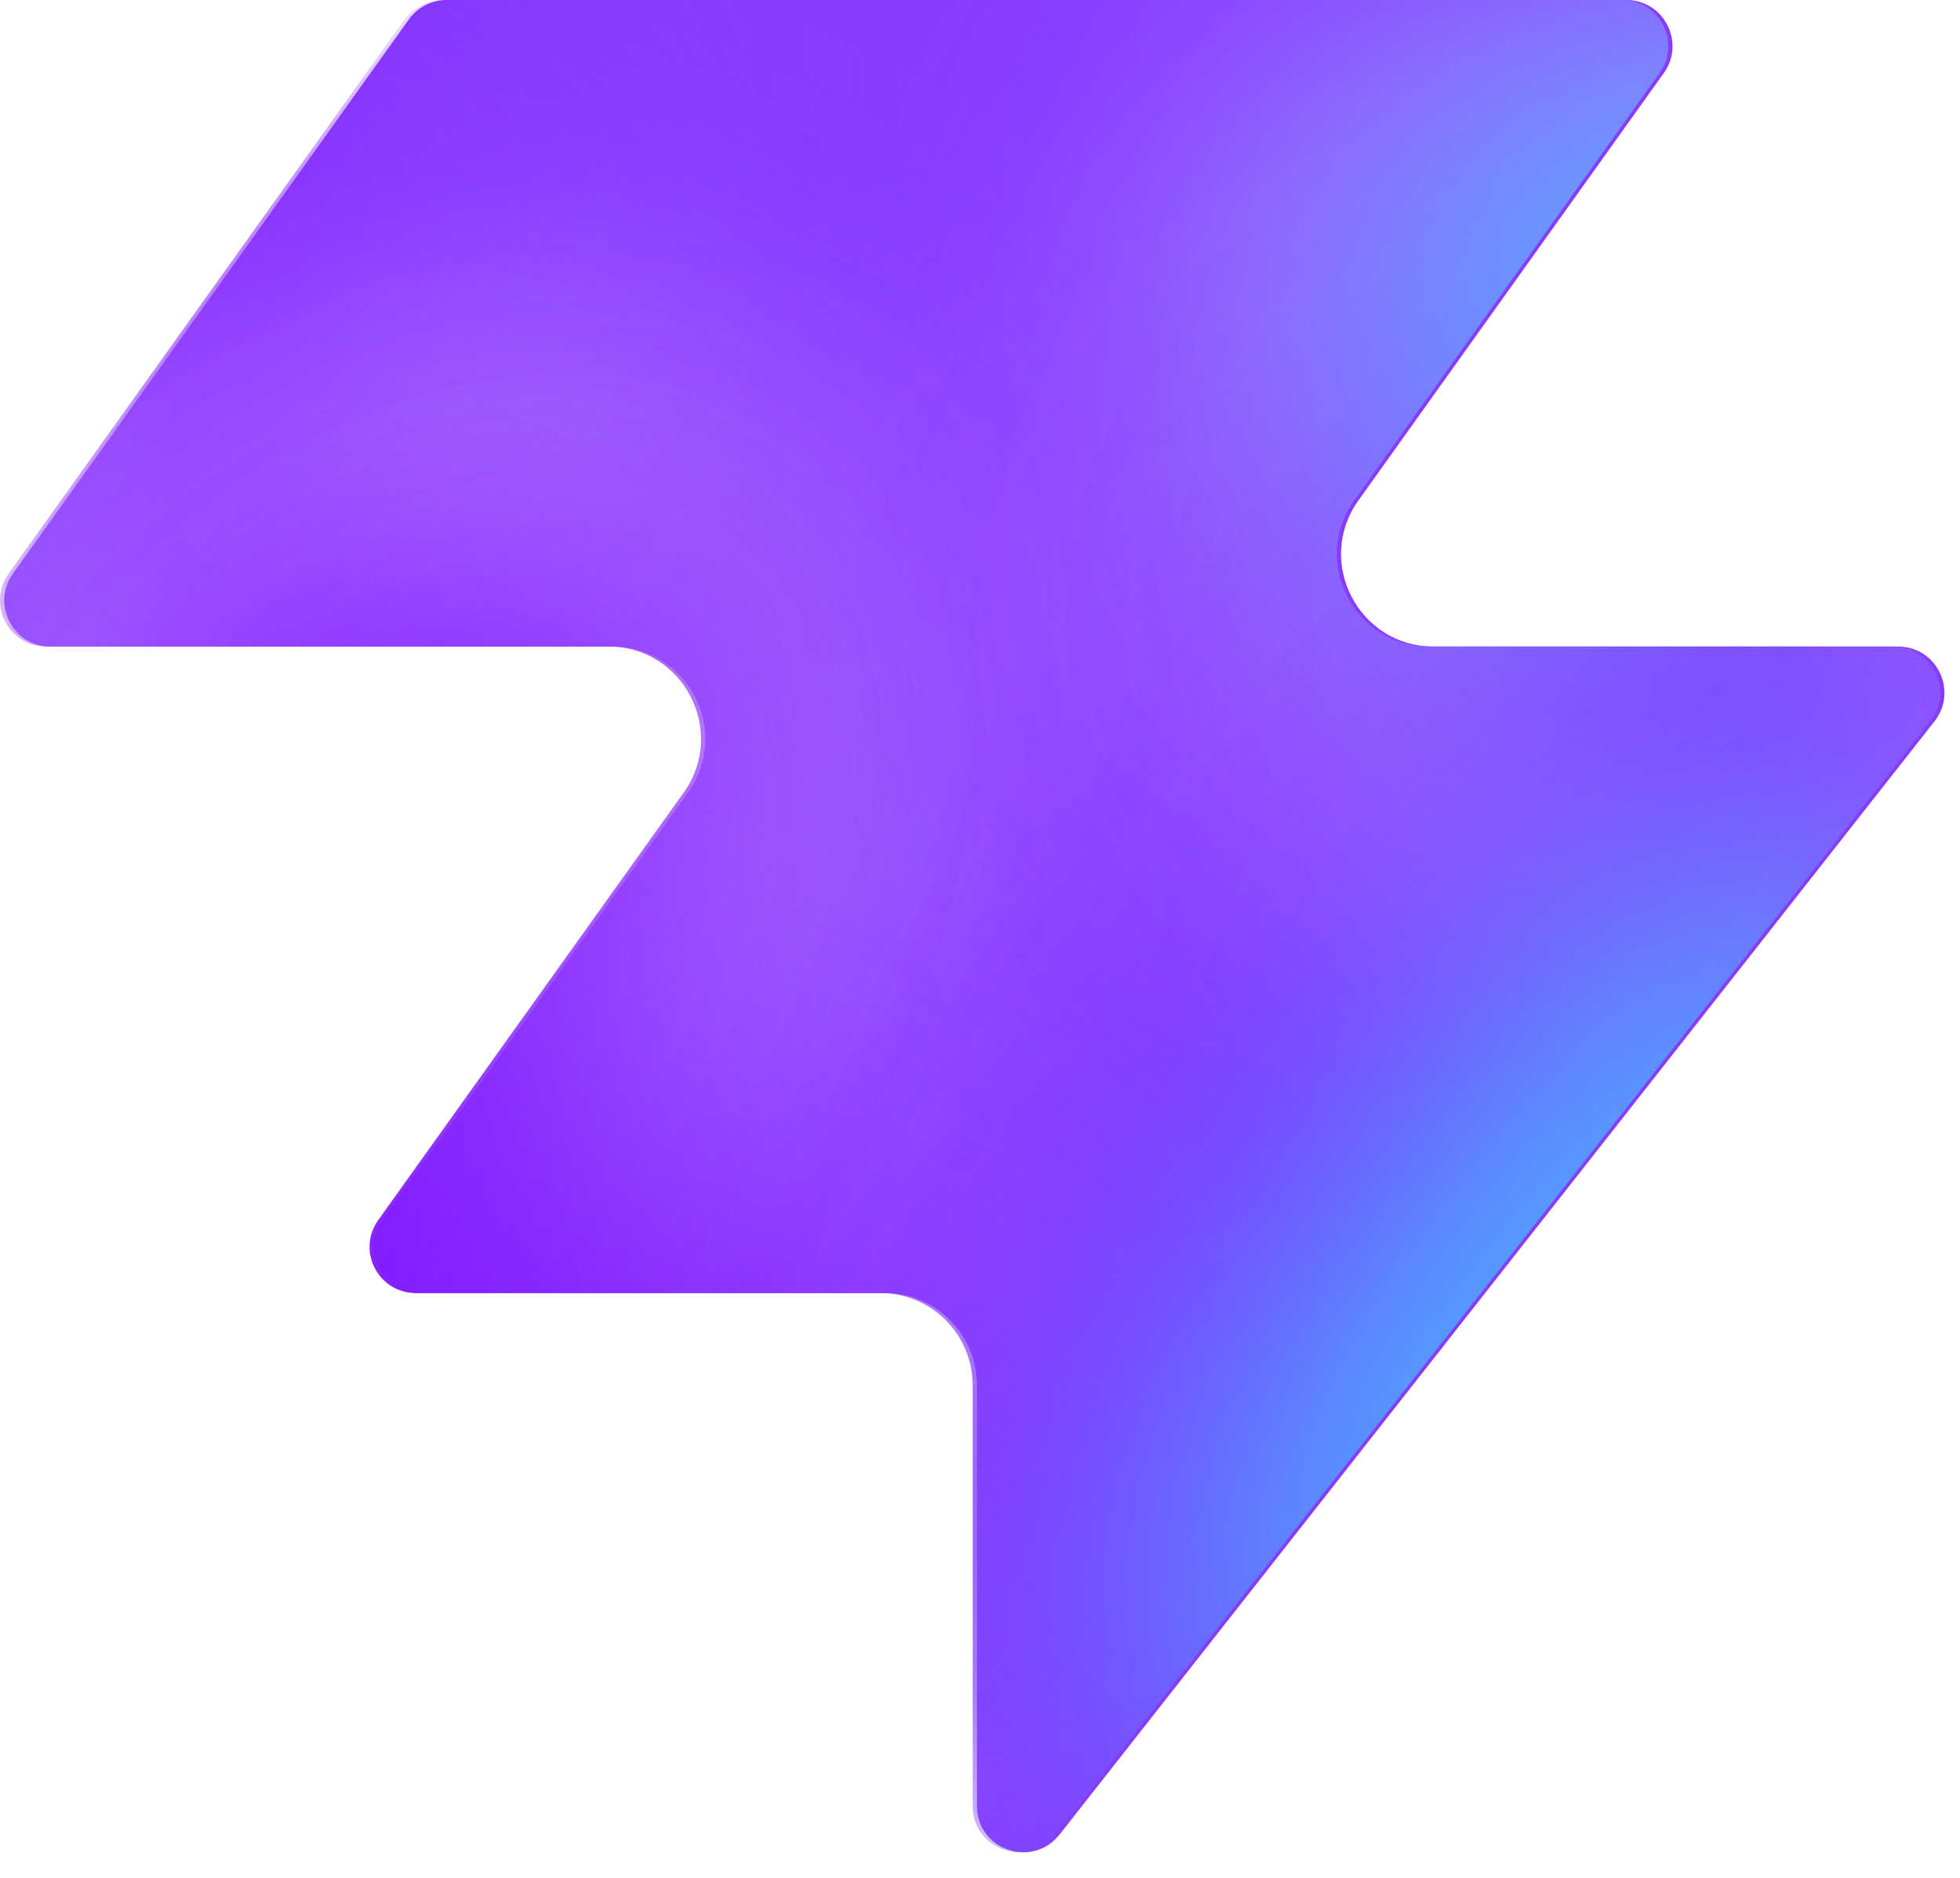
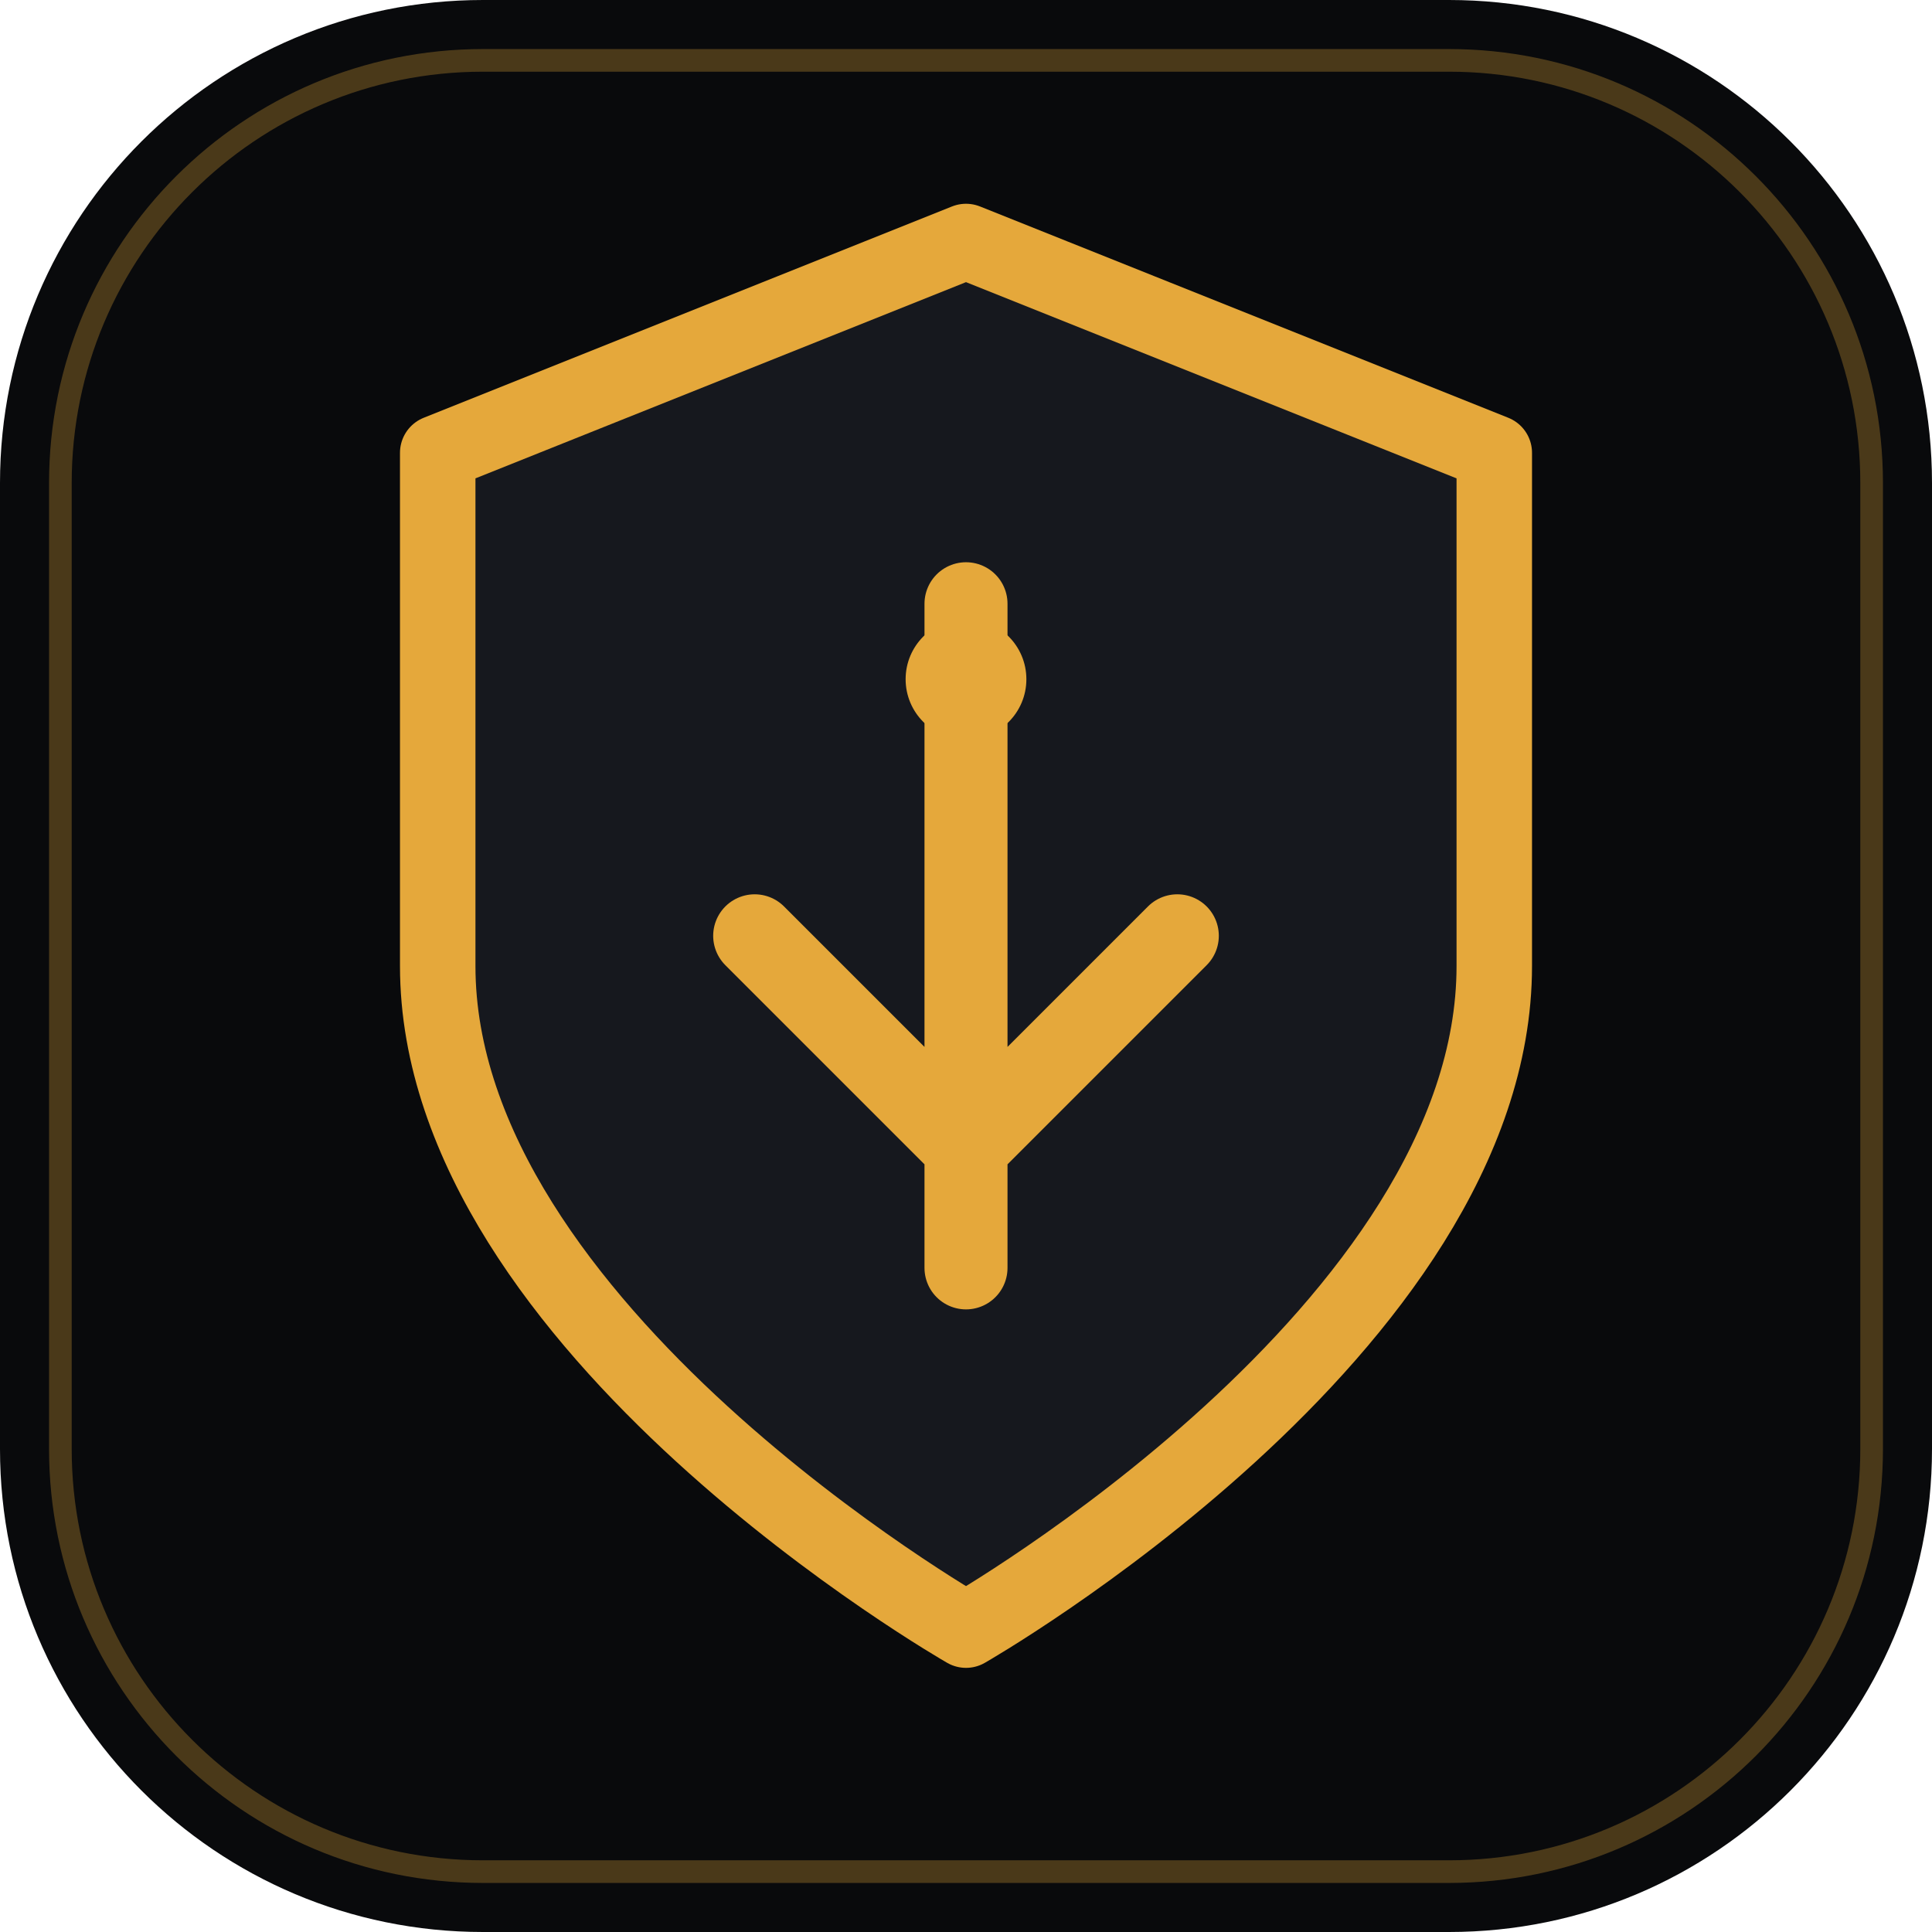
- <svg xmlns="http://www.w3.org/2000/svg" width="48" height="46" fill="none" viewBox="0 0 48 46">
-   <path fill="#863bff" d="M25.946 44.938c-.664.845-2.021.375-2.021-.698V33.937a2.26 2.26 0 0 0-2.262-2.262H10.287c-.92 0-1.456-1.04-.92-1.788l7.48-10.471c1.07-1.497 0-3.578-1.842-3.578H1.237c-.92 0-1.456-1.04-.92-1.788L10.013.474c.214-.297.556-.474.92-.474h28.894c.92 0 1.456 1.04.92 1.788l-7.48 10.471c-1.07 1.498 0 3.579 1.842 3.579h11.377c.943 0 1.473 1.088.89 1.83L25.947 44.94z" style="fill:#863bff;fill:color(display-p3 .525 .23 1);fill-opacity:1" />
-   <mask id="a" width="48" height="46" x="0" y="0" maskUnits="userSpaceOnUse" style="mask-type:alpha">
-     <path fill="#000" d="M25.842 44.938c-.664.844-2.021.375-2.021-.698V33.937a2.26 2.26 0 0 0-2.262-2.262H10.183c-.92 0-1.456-1.04-.92-1.788l7.48-10.471c1.07-1.498 0-3.579-1.842-3.579H1.133c-.92 0-1.456-1.04-.92-1.787L9.91.473c.214-.297.556-.474.92-.474h28.894c.92 0 1.456 1.04.92 1.788l-7.48 10.471c-1.07 1.498 0 3.578 1.842 3.578h11.377c.943 0 1.473 1.088.89 1.832L25.843 44.94z" style="fill:#000;fill-opacity:1" />
-   </mask>
-   <g mask="url(#a)">
-     <g filter="url(#b)">
-       <ellipse cx="5.508" cy="14.704" fill="#ede6ff" rx="5.508" ry="14.704" style="fill:#ede6ff;fill:color(display-p3 .927 .903 1);fill-opacity:1" transform="matrix(.00324 1 1 -.00324 -4.47 31.516)" />
-     </g>
-     <g filter="url(#c)">
-       <ellipse cx="10.399" cy="29.851" fill="#ede6ff" rx="10.399" ry="29.851" style="fill:#ede6ff;fill:color(display-p3 .927 .903 1);fill-opacity:1" transform="matrix(.00324 1 1 -.00324 -39.328 7.883)" />
-     </g>
-     <g filter="url(#d)">
-       <ellipse cx="5.508" cy="30.487" fill="#7e14ff" rx="5.508" ry="30.487" style="fill:#7e14ff;fill:color(display-p3 .492 .077 1);fill-opacity:1" transform="rotate(89.814 -25.913 -14.639)scale(1 -1)" />
-     </g>
-     <g filter="url(#e)">
-       <ellipse cx="5.508" cy="30.599" fill="#7e14ff" rx="5.508" ry="30.599" style="fill:#7e14ff;fill:color(display-p3 .492 .077 1);fill-opacity:1" transform="rotate(89.814 -32.644 -3.334)scale(1 -1)" />
-     </g>
-     <g filter="url(#f)">
-       <ellipse cx="5.508" cy="30.599" fill="#7e14ff" rx="5.508" ry="30.599" style="fill:#7e14ff;fill:color(display-p3 .492 .077 1);fill-opacity:1" transform="matrix(.00324 1 1 -.00324 -34.34 30.47)" />
-     </g>
-     <g filter="url(#g)">
-       <ellipse cx="14.072" cy="22.078" fill="#ede6ff" rx="14.072" ry="22.078" style="fill:#ede6ff;fill:color(display-p3 .927 .903 1);fill-opacity:1" transform="rotate(93.35 24.506 48.493)scale(-1 1)" />
-     </g>
-     <g filter="url(#h)">
-       <ellipse cx="3.47" cy="21.501" fill="#7e14ff" rx="3.47" ry="21.501" style="fill:#7e14ff;fill:color(display-p3 .492 .077 1);fill-opacity:1" transform="rotate(89.009 28.708 47.59)scale(-1 1)" />
-     </g>
-     <g filter="url(#i)">
-       <ellipse cx="3.47" cy="21.501" fill="#7e14ff" rx="3.47" ry="21.501" style="fill:#7e14ff;fill:color(display-p3 .492 .077 1);fill-opacity:1" transform="rotate(89.009 28.708 47.59)scale(-1 1)" />
-     </g>
-     <g filter="url(#j)">
-       <ellipse cx=".387" cy="8.972" fill="#7e14ff" rx="4.407" ry="29.108" style="fill:#7e14ff;fill:color(display-p3 .492 .077 1);fill-opacity:1" transform="rotate(39.51 .387 8.972)" />
-     </g>
-     <g filter="url(#k)">
-       <ellipse cx="47.523" cy="-6.092" fill="#7e14ff" rx="4.407" ry="29.108" style="fill:#7e14ff;fill:color(display-p3 .492 .077 1);fill-opacity:1" transform="rotate(37.892 47.523 -6.092)" />
-     </g>
-     <g filter="url(#l)">
-       <ellipse cx="41.412" cy="6.333" fill="#47bfff" rx="5.971" ry="9.665" style="fill:#47bfff;fill:color(display-p3 .28 .748 1);fill-opacity:1" transform="rotate(37.892 41.412 6.333)" />
-     </g>
-     <g filter="url(#m)">
-       <ellipse cx="-1.879" cy="38.332" fill="#7e14ff" rx="4.407" ry="29.108" style="fill:#7e14ff;fill:color(display-p3 .492 .077 1);fill-opacity:1" transform="rotate(37.892 -1.88 38.332)" />
-     </g>
-     <g filter="url(#n)">
-       <ellipse cx="-1.879" cy="38.332" fill="#7e14ff" rx="4.407" ry="29.108" style="fill:#7e14ff;fill:color(display-p3 .492 .077 1);fill-opacity:1" transform="rotate(37.892 -1.88 38.332)" />
-     </g>
-     <g filter="url(#o)">
-       <ellipse cx="35.651" cy="29.907" fill="#7e14ff" rx="4.407" ry="29.108" style="fill:#7e14ff;fill:color(display-p3 .492 .077 1);fill-opacity:1" transform="rotate(37.892 35.651 29.907)" />
-     </g>
-     <g filter="url(#p)">
-       <ellipse cx="38.418" cy="32.4" fill="#47bfff" rx="5.971" ry="15.297" style="fill:#47bfff;fill:color(display-p3 .28 .748 1);fill-opacity:1" transform="rotate(37.892 38.418 32.4)" />
-     </g>
-   </g>
-   <defs>
-     <filter id="b" width="60.045" height="41.654" x="-19.77" y="16.149" color-interpolation-filters="sRGB" filterUnits="userSpaceOnUse">
-       <feFlood flood-opacity="0" result="BackgroundImageFix" />
-       <feBlend in="SourceGraphic" in2="BackgroundImageFix" result="shape" />
-       <feGaussianBlur result="effect1_foregroundBlur_2002_17158" stdDeviation="7.659" />
-     </filter>
-     <filter id="c" width="90.34" height="51.437" x="-54.613" y="-7.533" color-interpolation-filters="sRGB" filterUnits="userSpaceOnUse">
-       <feFlood flood-opacity="0" result="BackgroundImageFix" />
-       <feBlend in="SourceGraphic" in2="BackgroundImageFix" result="shape" />
-       <feGaussianBlur result="effect1_foregroundBlur_2002_17158" stdDeviation="7.659" />
-     </filter>
-     <filter id="d" width="79.355" height="29.4" x="-49.64" y="2.03" color-interpolation-filters="sRGB" filterUnits="userSpaceOnUse">
-       <feFlood flood-opacity="0" result="BackgroundImageFix" />
-       <feBlend in="SourceGraphic" in2="BackgroundImageFix" result="shape" />
-       <feGaussianBlur result="effect1_foregroundBlur_2002_17158" stdDeviation="4.596" />
-     </filter>
-     <filter id="e" width="79.579" height="29.4" x="-45.045" y="20.029" color-interpolation-filters="sRGB" filterUnits="userSpaceOnUse">
-       <feFlood flood-opacity="0" result="BackgroundImageFix" />
-       <feBlend in="SourceGraphic" in2="BackgroundImageFix" result="shape" />
-       <feGaussianBlur result="effect1_foregroundBlur_2002_17158" stdDeviation="4.596" />
-     </filter>
-     <filter id="f" width="79.579" height="29.4" x="-43.513" y="21.178" color-interpolation-filters="sRGB" filterUnits="userSpaceOnUse">
-       <feFlood flood-opacity="0" result="BackgroundImageFix" />
-       <feBlend in="SourceGraphic" in2="BackgroundImageFix" result="shape" />
-       <feGaussianBlur result="effect1_foregroundBlur_2002_17158" stdDeviation="4.596" />
-     </filter>
-     <filter id="g" width="74.749" height="58.852" x="15.756" y="-17.901" color-interpolation-filters="sRGB" filterUnits="userSpaceOnUse">
-       <feFlood flood-opacity="0" result="BackgroundImageFix" />
-       <feBlend in="SourceGraphic" in2="BackgroundImageFix" result="shape" />
-       <feGaussianBlur result="effect1_foregroundBlur_2002_17158" stdDeviation="7.659" />
-     </filter>
-     <filter id="h" width="61.377" height="25.362" x="23.548" y="2.284" color-interpolation-filters="sRGB" filterUnits="userSpaceOnUse">
-       <feFlood flood-opacity="0" result="BackgroundImageFix" />
-       <feBlend in="SourceGraphic" in2="BackgroundImageFix" result="shape" />
-       <feGaussianBlur result="effect1_foregroundBlur_2002_17158" stdDeviation="4.596" />
-     </filter>
-     <filter id="i" width="61.377" height="25.362" x="23.548" y="2.284" color-interpolation-filters="sRGB" filterUnits="userSpaceOnUse">
-       <feFlood flood-opacity="0" result="BackgroundImageFix" />
-       <feBlend in="SourceGraphic" in2="BackgroundImageFix" result="shape" />
-       <feGaussianBlur result="effect1_foregroundBlur_2002_17158" stdDeviation="4.596" />
-     </filter>
-     <filter id="j" width="56.045" height="63.649" x="-27.636" y="-22.853" color-interpolation-filters="sRGB" filterUnits="userSpaceOnUse">
-       <feFlood flood-opacity="0" result="BackgroundImageFix" />
-       <feBlend in="SourceGraphic" in2="BackgroundImageFix" result="shape" />
-       <feGaussianBlur result="effect1_foregroundBlur_2002_17158" stdDeviation="4.596" />
-     </filter>
-     <filter id="k" width="54.814" height="64.646" x="20.116" y="-38.415" color-interpolation-filters="sRGB" filterUnits="userSpaceOnUse">
-       <feFlood flood-opacity="0" result="BackgroundImageFix" />
-       <feBlend in="SourceGraphic" in2="BackgroundImageFix" result="shape" />
-       <feGaussianBlur result="effect1_foregroundBlur_2002_17158" stdDeviation="4.596" />
-     </filter>
-     <filter id="l" width="33.541" height="35.313" x="24.641" y="-11.323" color-interpolation-filters="sRGB" filterUnits="userSpaceOnUse">
-       <feFlood flood-opacity="0" result="BackgroundImageFix" />
-       <feBlend in="SourceGraphic" in2="BackgroundImageFix" result="shape" />
-       <feGaussianBlur result="effect1_foregroundBlur_2002_17158" stdDeviation="4.596" />
-     </filter>
-     <filter id="m" width="54.814" height="64.646" x="-29.286" y="6.009" color-interpolation-filters="sRGB" filterUnits="userSpaceOnUse">
-       <feFlood flood-opacity="0" result="BackgroundImageFix" />
-       <feBlend in="SourceGraphic" in2="BackgroundImageFix" result="shape" />
-       <feGaussianBlur result="effect1_foregroundBlur_2002_17158" stdDeviation="4.596" />
-     </filter>
-     <filter id="n" width="54.814" height="64.646" x="-29.286" y="6.009" color-interpolation-filters="sRGB" filterUnits="userSpaceOnUse">
-       <feFlood flood-opacity="0" result="BackgroundImageFix" />
-       <feBlend in="SourceGraphic" in2="BackgroundImageFix" result="shape" />
-       <feGaussianBlur result="effect1_foregroundBlur_2002_17158" stdDeviation="4.596" />
-     </filter>
-     <filter id="o" width="54.814" height="64.646" x="8.244" y="-2.416" color-interpolation-filters="sRGB" filterUnits="userSpaceOnUse">
-       <feFlood flood-opacity="0" result="BackgroundImageFix" />
-       <feBlend in="SourceGraphic" in2="BackgroundImageFix" result="shape" />
-       <feGaussianBlur result="effect1_foregroundBlur_2002_17158" stdDeviation="4.596" />
-     </filter>
-     <filter id="p" width="39.409" height="43.623" x="18.713" y="10.588" color-interpolation-filters="sRGB" filterUnits="userSpaceOnUse">
-       <feFlood flood-opacity="0" result="BackgroundImageFix" />
-       <feBlend in="SourceGraphic" in2="BackgroundImageFix" result="shape" />
-       <feGaussianBlur result="effect1_foregroundBlur_2002_17158" stdDeviation="4.596" />
-     </filter>
-   </defs>
+ <svg xmlns="http://www.w3.org/2000/svg" viewBox="0 0 512 512" width="512" height="512">
+   <rect width="512" height="512" rx="128" fill="#090A0C" />
+   <rect x="16" y="16" width="480" height="480" rx="112" fill="none" stroke="#E5A83B" stroke-width="6" stroke-opacity="0.3" />
+   <path d="M256 64 L396 120 V256 C396 352 256 432 256 432 C256 432 116 352 116 256 V120 Z" fill="#16181E" stroke="#E5A83B" stroke-width="20" stroke-linejoin="round" />
+   <path d="M256 160 V336 M200 248 L256 304 L312 248" fill="none" stroke="#E5A83B" stroke-width="22" stroke-linecap="round" stroke-linejoin="round" />
+   <circle cx="256" cy="180" r="16" fill="#E5A83B" />
</svg>
